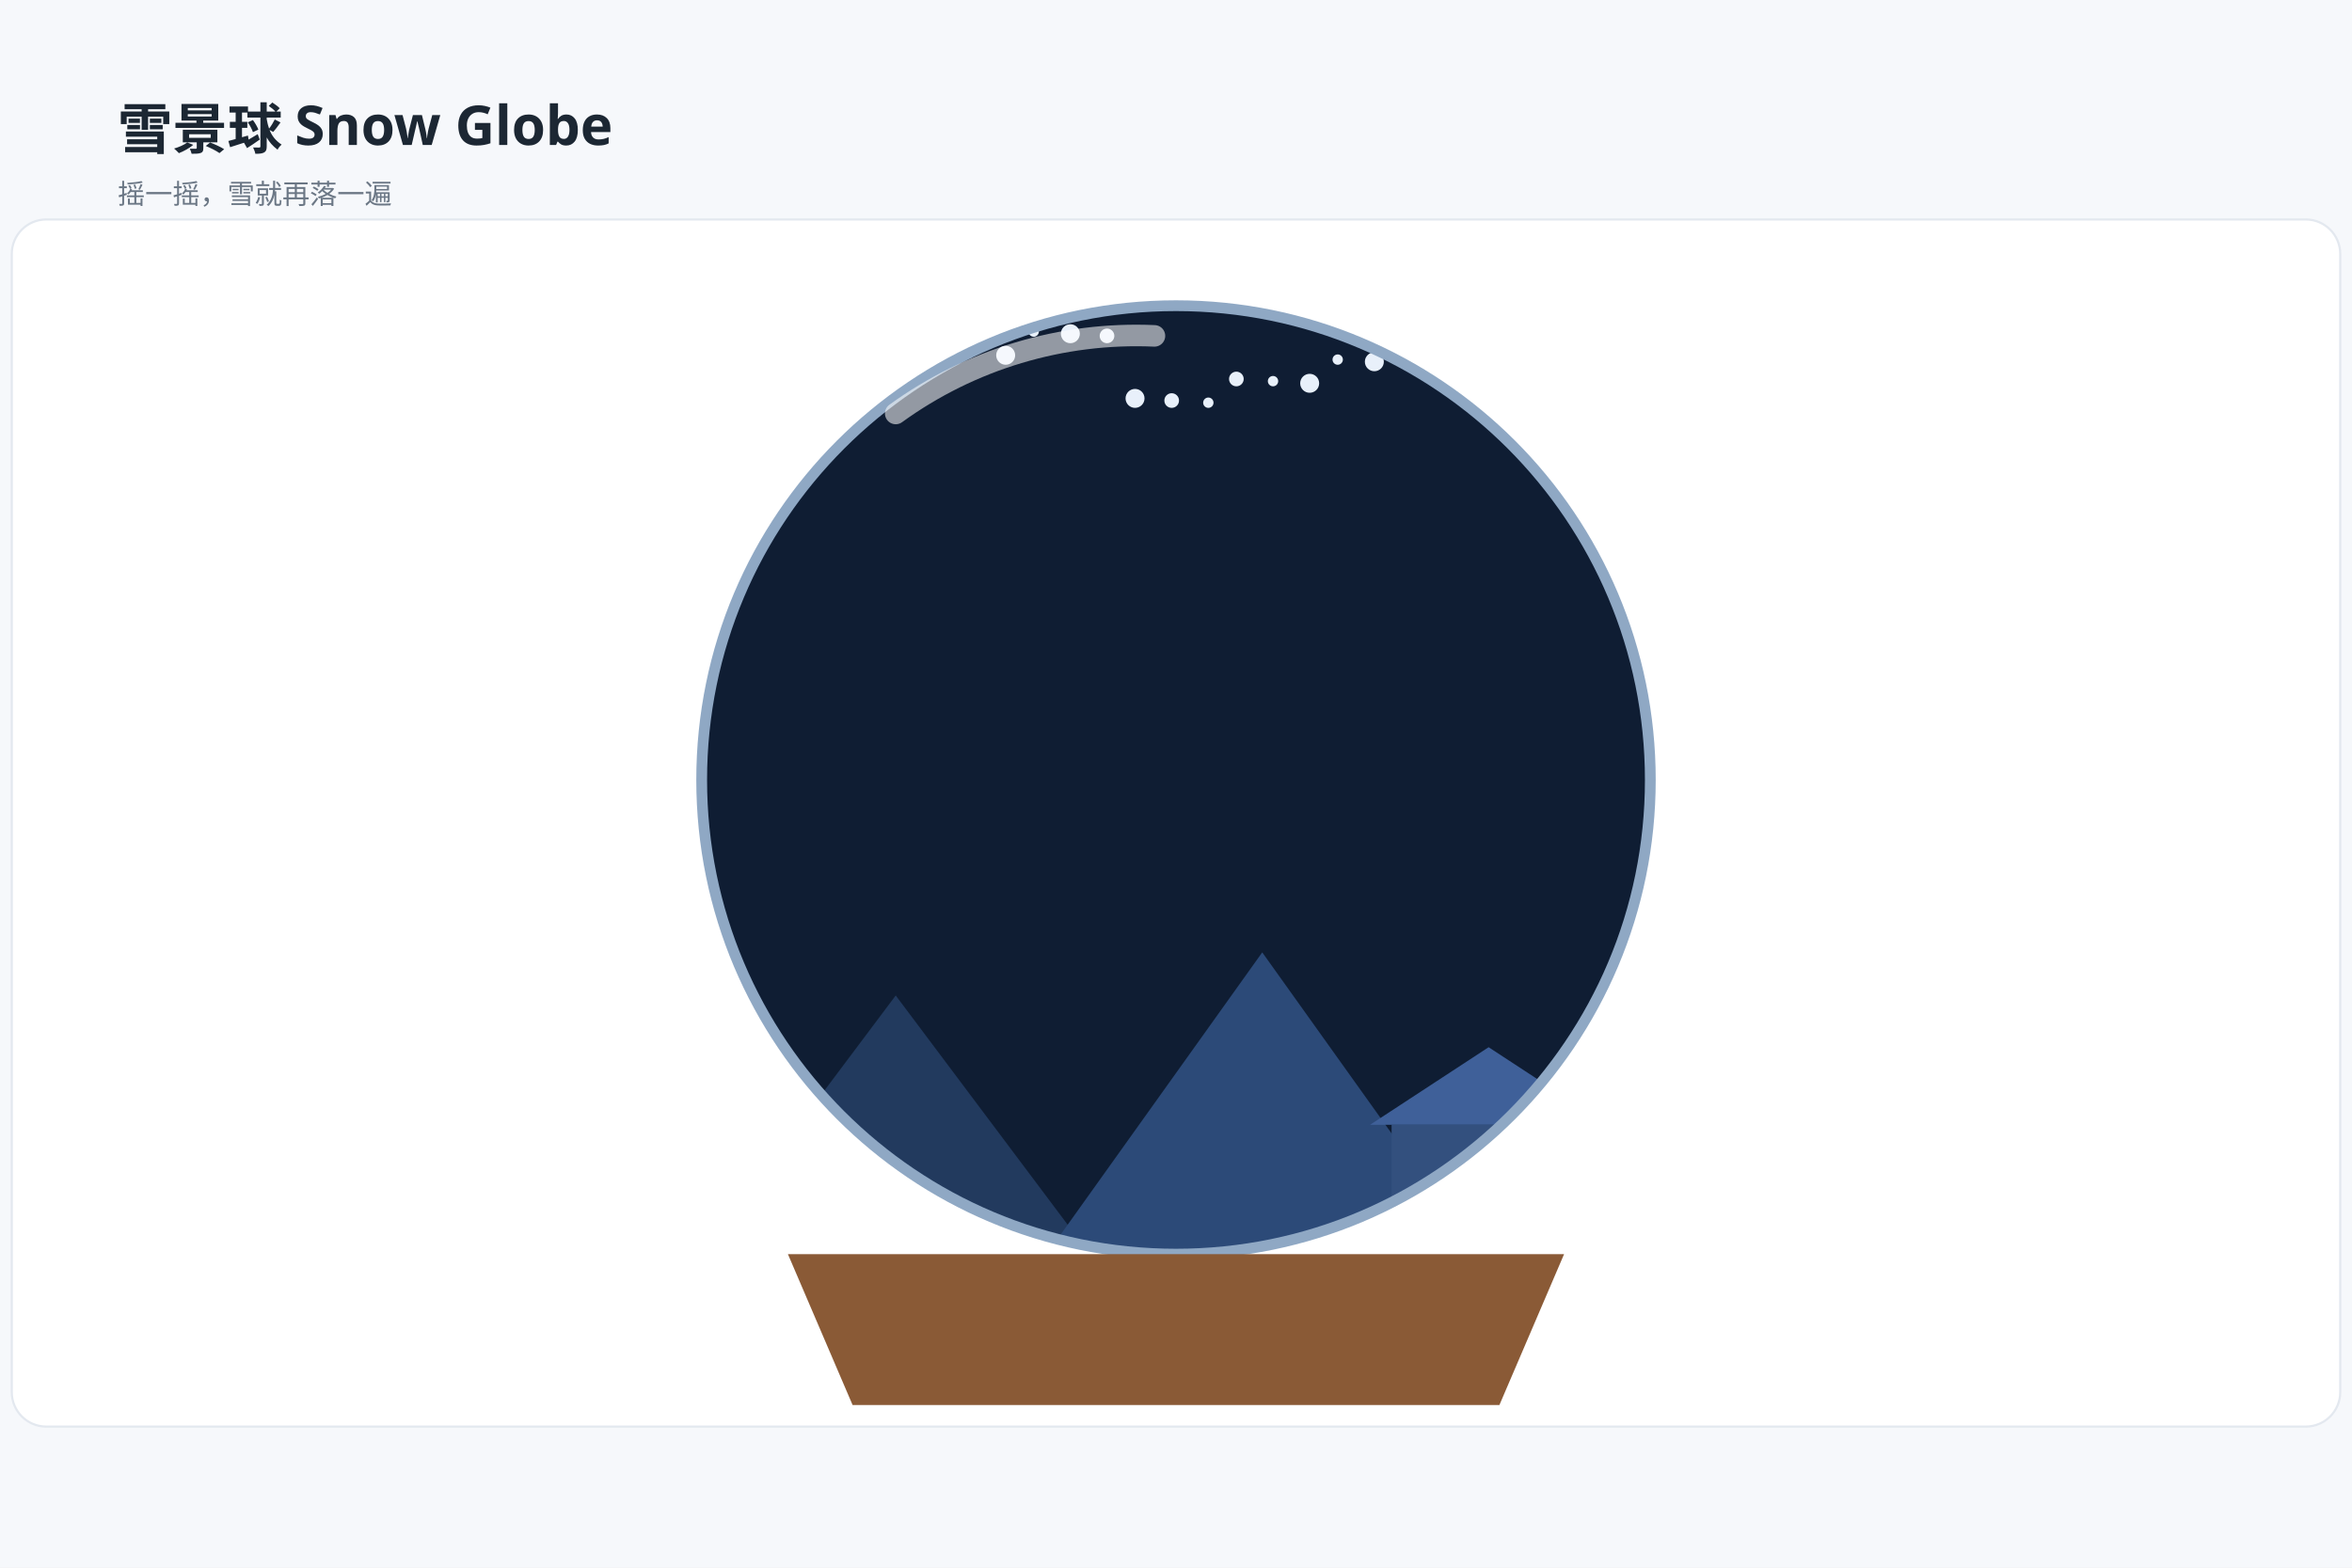
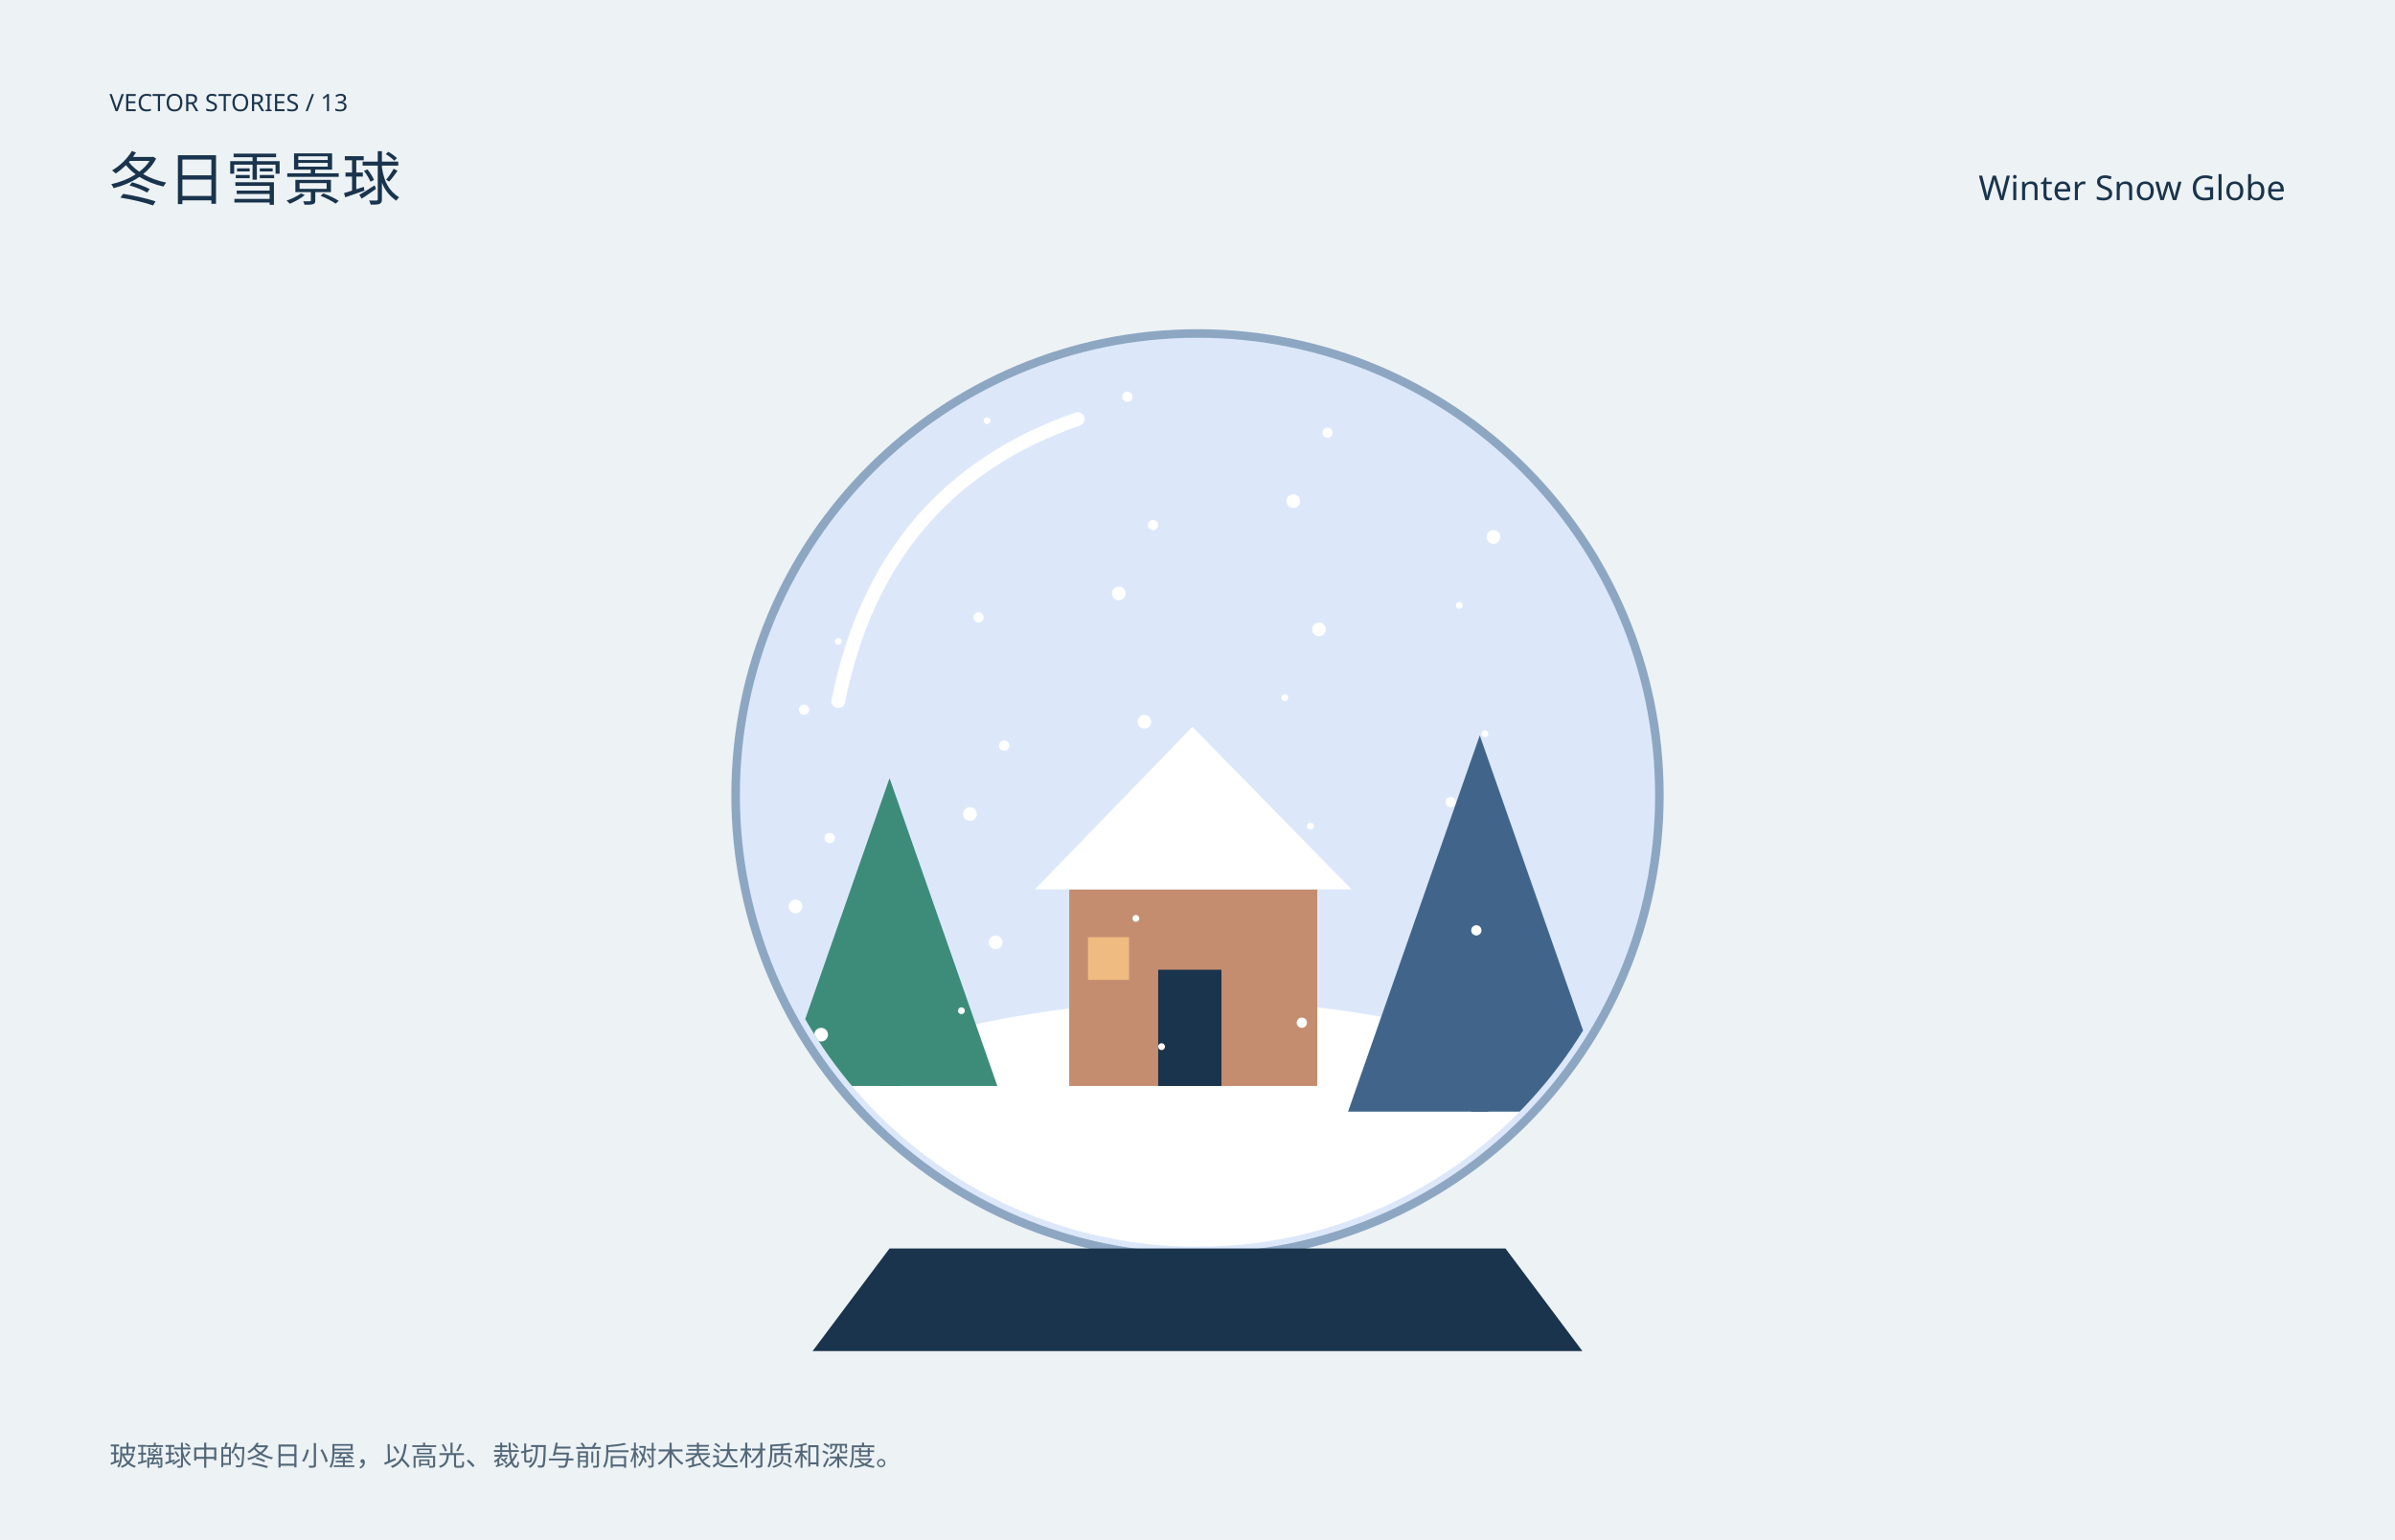
- <svg xmlns="http://www.w3.org/2000/svg" width="1200" height="800" viewBox="0 0 1200 800" font-family="PingFang SC, Hiragino Sans GB, Microsoft YaHei, sans-serif">
-   <rect width="1200" height="800" fill="#f6f8fb" />
-   <text x="60" y="76" font-size="28" font-weight="700" fill="#1c2733">雪景球 Snow Globe</text>
-   <text x="60" y="104" font-size="14" fill="#6b7785">摇一摇，雪就再落一遍</text>
-   <g transform="translate(600,420) scale(1.1) translate(-600,-420)">
-     <g>
-       <rect x="60" y="140" width="1080" height="560" rx="16" fill="#ffffff" stroke="#e3e8ef" />
-       <g>
-         <animateTransform attributeName="transform" type="rotate" values="-2.5 600 620;2.5 600 620;-2.5 600 620" dur="4s" repeatCount="indefinite" />
-         <clipPath id="globe">
-           <circle cx="600" cy="400" r="220" />
-         </clipPath>
-         <circle cx="600" cy="400" r="220" fill="#0f1d33" />
-         <g clip-path="url(#globe)">
-           <circle cx="600" cy="400" r="220" fill="none" />
-           <path d="M 380 620 L 470 500 L 560 620 Z" fill="#223a5e" />
-           <path d="M 540 620 L 640 480 L 740 620 Z" fill="#2c4a78" />
-           <rect x="700" y="560" width="90" height="60" fill="#33507e" />
-           <path d="M 690 560 l 55 -36 l 55 36 z" fill="#3f6099" />
-           <circle cx="380" cy="190" r="4.4" fill="#e8f0fa">
-             <animate attributeName="cy" values="170;650" dur="4.5s" begin="-0.2s" repeatCount="indefinite" />
-             <animate attributeName="cx" values="380;354;380" dur="4.5s" begin="-0.2s" repeatCount="indefinite" />
-           </circle>
-           <circle cx="427" cy="221" r="3.4" fill="#e8f0fa">
-             <animate attributeName="cy" values="170;650" dur="6s" begin="-1.1s" repeatCount="indefinite" />
-             <animate attributeName="cx" values="427;453;427" dur="6s" begin="-1.1s" repeatCount="indefinite" />
-           </circle>
-           <circle cx="474" cy="212" r="2.4" fill="#e8f0fa">
-             <animate attributeName="cy" values="170;650" dur="7.5s" begin="-2.0s" repeatCount="indefinite" />
-             <animate attributeName="cx" values="474;448;474" dur="7.5s" begin="-2.0s" repeatCount="indefinite" />
-           </circle>
-           <circle cx="521" cy="203" r="4.4" fill="#e8f0fa">
-             <animate attributeName="cy" values="170;650" dur="4.5s" begin="-2.9s" repeatCount="indefinite" />
-             <animate attributeName="cx" values="521;547;521" dur="4.5s" begin="-2.9s" repeatCount="indefinite" />
-           </circle>
-           <circle cx="568" cy="194" r="3.4" fill="#e8f0fa">
-             <animate attributeName="cy" values="170;650" dur="6s" begin="-3.8s" repeatCount="indefinite" />
-             <animate attributeName="cx" values="568;542;568" dur="6s" begin="-3.8s" repeatCount="indefinite" />
-           </circle>
-           <circle cx="615" cy="225" r="2.4" fill="#e8f0fa">
-             <animate attributeName="cy" values="170;650" dur="7.5s" begin="-0.2s" repeatCount="indefinite" />
-             <animate attributeName="cx" values="615;641;615" dur="7.5s" begin="-0.2s" repeatCount="indefinite" />
-           </circle>
-           <circle cx="662" cy="216" r="4.4" fill="#e8f0fa">
-             <animate attributeName="cy" values="170;650" dur="4.5s" begin="-1.1s" repeatCount="indefinite" />
-             <animate attributeName="cx" values="662;636;662" dur="4.5s" begin="-1.1s" repeatCount="indefinite" />
-           </circle>
-           <circle cx="709" cy="207" r="3.4" fill="#e8f0fa">
-             <animate attributeName="cy" values="170;650" dur="6s" begin="-2.0s" repeatCount="indefinite" />
-             <animate attributeName="cx" values="709;735;709" dur="6s" begin="-2.0s" repeatCount="indefinite" />
-           </circle>
-           <circle cx="756" cy="198" r="2.4" fill="#e8f0fa">
-             <animate attributeName="cy" values="170;650" dur="7.5s" begin="-2.9s" repeatCount="indefinite" />
-             <animate attributeName="cx" values="756;730;756" dur="7.5s" begin="-2.9s" repeatCount="indefinite" />
-           </circle>
-           <circle cx="803" cy="229" r="4.4" fill="#e8f0fa">
-             <animate attributeName="cy" values="170;650" dur="4.5s" begin="-3.8s" repeatCount="indefinite" />
-             <animate attributeName="cx" values="803;829;803" dur="4.5s" begin="-3.8s" repeatCount="indefinite" />
-           </circle>
-           <circle cx="410" cy="220" r="4.4" fill="#e8f0fa">
-             <animate attributeName="cy" values="170;650" dur="6s" begin="-0.2s" repeatCount="indefinite" />
-             <animate attributeName="cx" values="410;384;410" dur="6s" begin="-0.2s" repeatCount="indefinite" />
-           </circle>
-           <circle cx="457" cy="211" r="3.4" fill="#e8f0fa">
-             <animate attributeName="cy" values="170;650" dur="7.5s" begin="-1.1s" repeatCount="indefinite" />
-             <animate attributeName="cx" values="457;483;457" dur="7.5s" begin="-1.1s" repeatCount="indefinite" />
-           </circle>
-           <circle cx="504" cy="202" r="2.4" fill="#e8f0fa">
-             <animate attributeName="cy" values="170;650" dur="4.5s" begin="-2.0s" repeatCount="indefinite" />
-             <animate attributeName="cx" values="504;478;504" dur="4.5s" begin="-2.0s" repeatCount="indefinite" />
-           </circle>
-           <circle cx="551" cy="193" r="4.4" fill="#e8f0fa">
-             <animate attributeName="cy" values="170;650" dur="6s" begin="-2.9s" repeatCount="indefinite" />
-             <animate attributeName="cx" values="551;577;551" dur="6s" begin="-2.9s" repeatCount="indefinite" />
-           </circle>
-           <circle cx="598" cy="224" r="3.4" fill="#e8f0fa">
-             <animate attributeName="cy" values="170;650" dur="7.5s" begin="-3.8s" repeatCount="indefinite" />
-             <animate attributeName="cx" values="598;572;598" dur="7.5s" begin="-3.8s" repeatCount="indefinite" />
-           </circle>
-           <circle cx="645" cy="215" r="2.4" fill="#e8f0fa">
-             <animate attributeName="cy" values="170;650" dur="4.5s" begin="-0.2s" repeatCount="indefinite" />
-             <animate attributeName="cx" values="645;671;645" dur="4.5s" begin="-0.2s" repeatCount="indefinite" />
-           </circle>
-           <circle cx="692" cy="206" r="4.4" fill="#e8f0fa">
-             <animate attributeName="cy" values="170;650" dur="6s" begin="-1.1s" repeatCount="indefinite" />
-             <animate attributeName="cx" values="692;666;692" dur="6s" begin="-1.1s" repeatCount="indefinite" />
-           </circle>
-           <circle cx="739" cy="197" r="3.4" fill="#e8f0fa">
-             <animate attributeName="cy" values="170;650" dur="7.5s" begin="-2.0s" repeatCount="indefinite" />
-             <animate attributeName="cx" values="739;765;739" dur="7.5s" begin="-2.0s" repeatCount="indefinite" />
-           </circle>
-           <circle cx="786" cy="228" r="2.4" fill="#e8f0fa">
-             <animate attributeName="cy" values="170;650" dur="4.5s" begin="-2.9s" repeatCount="indefinite" />
-             <animate attributeName="cx" values="786;760;786" dur="4.5s" begin="-2.9s" repeatCount="indefinite" />
-           </circle>
-           <circle cx="393" cy="219" r="2.4" fill="#e8f0fa">
-             <animate attributeName="cy" values="170;650" dur="6s" begin="-3.8s" repeatCount="indefinite" />
-             <animate attributeName="cx" values="393;419;393" dur="6s" begin="-3.8s" repeatCount="indefinite" />
-           </circle>
-           <circle cx="440" cy="210" r="4.4" fill="#e8f0fa">
-             <animate attributeName="cy" values="170;650" dur="7.5s" begin="-0.2s" repeatCount="indefinite" />
-             <animate attributeName="cx" values="440;414;440" dur="7.5s" begin="-0.2s" repeatCount="indefinite" />
-           </circle>
-           <circle cx="487" cy="201" r="3.4" fill="#e8f0fa">
-             <animate attributeName="cy" values="170;650" dur="4.5s" begin="-1.1s" repeatCount="indefinite" />
-             <animate attributeName="cx" values="487;513;487" dur="4.5s" begin="-1.1s" repeatCount="indefinite" />
-           </circle>
-           <circle cx="534" cy="192" r="2.4" fill="#e8f0fa">
-             <animate attributeName="cy" values="170;650" dur="6s" begin="-2.0s" repeatCount="indefinite" />
-             <animate attributeName="cx" values="534;508;534" dur="6s" begin="-2.0s" repeatCount="indefinite" />
-           </circle>
-           <circle cx="581" cy="223" r="4.4" fill="#e8f0fa">
-             <animate attributeName="cy" values="170;650" dur="7.5s" begin="-2.9s" repeatCount="indefinite" />
-             <animate attributeName="cx" values="581;607;581" dur="7.5s" begin="-2.9s" repeatCount="indefinite" />
-           </circle>
-           <circle cx="628" cy="214" r="3.4" fill="#e8f0fa">
-             <animate attributeName="cy" values="170;650" dur="4.5s" begin="-3.8s" repeatCount="indefinite" />
-             <animate attributeName="cx" values="628;602;628" dur="4.5s" begin="-3.8s" repeatCount="indefinite" />
-           </circle>
-           <circle cx="675" cy="205" r="2.4" fill="#e8f0fa">
-             <animate attributeName="cy" values="170;650" dur="6s" begin="-0.2s" repeatCount="indefinite" />
-             <animate attributeName="cx" values="675;701;675" dur="6s" begin="-0.2s" repeatCount="indefinite" />
-           </circle>
-           <circle cx="722" cy="196" r="4.4" fill="#e8f0fa">
-             <animate attributeName="cy" values="170;650" dur="7.5s" begin="-1.1s" repeatCount="indefinite" />
-             <animate attributeName="cx" values="722;696;722" dur="7.5s" begin="-1.1s" repeatCount="indefinite" />
-           </circle>
-           <circle cx="769" cy="227" r="3.4" fill="#e8f0fa">
-             <animate attributeName="cy" values="170;650" dur="4.5s" begin="-2.0s" repeatCount="indefinite" />
-             <animate attributeName="cx" values="769;795;769" dur="4.5s" begin="-2.0s" repeatCount="indefinite" />
-           </circle>
-           <circle cx="816" cy="218" r="2.4" fill="#e8f0fa">
-             <animate attributeName="cy" values="170;650" dur="6s" begin="-2.9s" repeatCount="indefinite" />
-             <animate attributeName="cx" values="816;790;816" dur="6s" begin="-2.9s" repeatCount="indefinite" />
-           </circle>
-           <circle cx="423" cy="209" r="2.4" fill="#e8f0fa">
-             <animate attributeName="cy" values="170;650" dur="7.5s" begin="-3.8s" repeatCount="indefinite" />
-             <animate attributeName="cx" values="423;449;423" dur="7.5s" begin="-3.8s" repeatCount="indefinite" />
-           </circle>
-           <circle cx="600" cy="400" r="220" fill="none" />
-         </g>
-         <circle cx="600" cy="400" r="220" fill="none" stroke="#8fa8c4" stroke-width="5" />
-         <path d="M 470 230 a 190 190 0 0 1 120 -36" fill="none" stroke="rgba(255,255,255,0.55)" stroke-width="10" stroke-linecap="round" />
-         <path d="M 420 620 h 360 l -30 70 h -300 Z" fill="#8a5a36" />
+ <svg xmlns="http://www.w3.org/2000/svg" width="1400" height="900" viewBox="0 0 1400 900" role="img" aria-labelledby="title desc" font-family="PingFang SC, Microsoft YaHei, sans-serif">
+   <rect x="0" y="0" width="1400" height="900" rx="0" fill="#edf2f5" />
+   <text x="64" y="65" fill="#19344c" font-size="14" text-anchor="start">VECTOR STORIES / 13</text>
+   <text x="64" y="117" fill="#19344c" font-size="34" text-anchor="start">冬日雪景球</text>
+   <text x="1336" y="117" fill="#19344c" font-size="20" text-anchor="end">Winter Snow Globe</text>
+   <defs>
+     <radialGradient id="halo">
+       <stop stop-color="#70dddf" stop-opacity=".45" />
+       <stop offset="1" stop-color="#70dddf" stop-opacity="0" />
+     </radialGradient>
+     <linearGradient id="sky" x2="0" y2="1">
+       <stop stop-color="#b7d2eb" />
+       <stop offset="1" stop-color="#f4d8b4" />
+     </linearGradient>
+     <clipPath id="stage">
+       <rect x="64" y="190" width="1272" height="620" rx="20" />
+     </clipPath>
+   </defs>
+   <g clip-path="url(#stage)">
+     <circle cx="700" cy="465" r="270" fill="#dce8fa" stroke="#8da7c3" stroke-width="5" />
+     <defs>
+       <clipPath id="globe">
+         <circle cx="700" cy="465" r="264" />
+       </clipPath>
+     </defs>
+     <g clip-path="url(#globe)">
+       <path d="M420 650Q700 520 980 650V750H420Z" fill="#fff" stroke="none" stroke-width="2" stroke-linecap="round" stroke-linejoin="round" />
+       <rect x="515" y="608.0" width="10" height="27.0" rx="0" fill="#5b676a" />
+       <path d="M520 455L457.0 635H583.0Z" fill="#3d8c79" stroke="none" stroke-width="2" stroke-linecap="round" stroke-linejoin="round" />
+       <rect x="860" y="617.0" width="10" height="33.0" rx="0" fill="#5b676a" />
+       <path d="M865 430L788.0 650H942.0Z" fill="#41658a" stroke="none" stroke-width="2" stroke-linecap="round" stroke-linejoin="round" />
+       <rect x="625" y="520" width="145" height="115" rx="0" fill="#c58d70" />
+       <path d="M605 520L697 425 790 520Z" fill="#fff" stroke="none" stroke-width="2" stroke-linecap="round" stroke-linejoin="round" />
+       <rect x="677" y="567" width="37" height="68" rx="0" fill="#19344c" />
+       <rect x="636" y="548" width="24" height="25" rx="0" fill="#efbb80" />
+       <g class="drift">
+         <circle cx="460" cy="225" r="2" fill="#fff" />
+         <circle cx="557" cy="286" r="3" fill="#fff" />
+         <circle cx="654" cy="347" r="4" fill="#fff" />
+         <circle cx="751" cy="408" r="2" fill="#fff" />
+         <circle cx="848" cy="469" r="3" fill="#fff" />
+         <circle cx="465" cy="530" r="4" fill="#fff" />
+         <circle cx="562" cy="591" r="2" fill="#fff" />
+         <circle cx="659" cy="232" r="3" fill="#fff" />
+         <circle cx="756" cy="293" r="4" fill="#fff" />
+         <circle cx="853" cy="354" r="2" fill="#fff" />
+         <circle cx="470" cy="415" r="3" fill="#fff" />
+         <circle cx="567" cy="476" r="4" fill="#fff" />
+         <circle cx="664" cy="537" r="2" fill="#fff" />
+         <circle cx="761" cy="598" r="3" fill="#fff" />
+         <circle cx="858" cy="239" r="4" fill="#fff" />
+         <circle cx="475" cy="300" r="2" fill="#fff" />
+         <circle cx="572" cy="361" r="3" fill="#fff" />
+         <circle cx="669" cy="422" r="4" fill="#fff" />
+         <circle cx="766" cy="483" r="2" fill="#fff" />
+         <circle cx="863" cy="544" r="3" fill="#fff" />
+         <circle cx="480" cy="605" r="4" fill="#fff" />
+         <circle cx="577" cy="246" r="2" fill="#fff" />
+         <circle cx="674" cy="307" r="3" fill="#fff" />
+         <circle cx="771" cy="368" r="4" fill="#fff" />
+         <circle cx="868" cy="429" r="2" fill="#fff" />
+         <circle cx="485" cy="490" r="3" fill="#fff" />
+         <circle cx="582" cy="551" r="4" fill="#fff" />
+         <circle cx="679" cy="612" r="2" fill="#fff" />
+         <circle cx="776" cy="253" r="3" fill="#fff" />
+         <circle cx="873" cy="314" r="4" fill="#fff" />
+         <circle cx="490" cy="375" r="2" fill="#fff" />
+         <circle cx="587" cy="436" r="3" fill="#fff" />
      </g>
    </g>
+     <path d="M520 730H880L925 790H475Z" fill="#19344c" stroke="none" stroke-width="2" stroke-linecap="round" stroke-linejoin="round" />
+     <path d="M490 410Q515 285 630 245" fill="none" stroke="#fff" stroke-width="8" stroke-linecap="round" stroke-linejoin="round" />
  </g>
-   <text x="600" y="740" font-size="0.1" fill="#1c2733" text-anchor="start" />
+   <text x="64" y="857" fill="#526778" font-size="16" text-anchor="start">玻璃球中的冬日小屋，以高光、裁切与前后树木表达材质和深度。</text>
+   <style>@keyframes breathe{50%{opacity:.6}}.pulse{animation:breathe 6s ease-in-out infinite}@keyframes drift{50%{transform:translateY(6px)}}.drift{animation:drift 8s ease-in-out infinite}@media(prefers-reduced-motion:reduce){.pulse,.drift{animation:none}}</style>
</svg>
